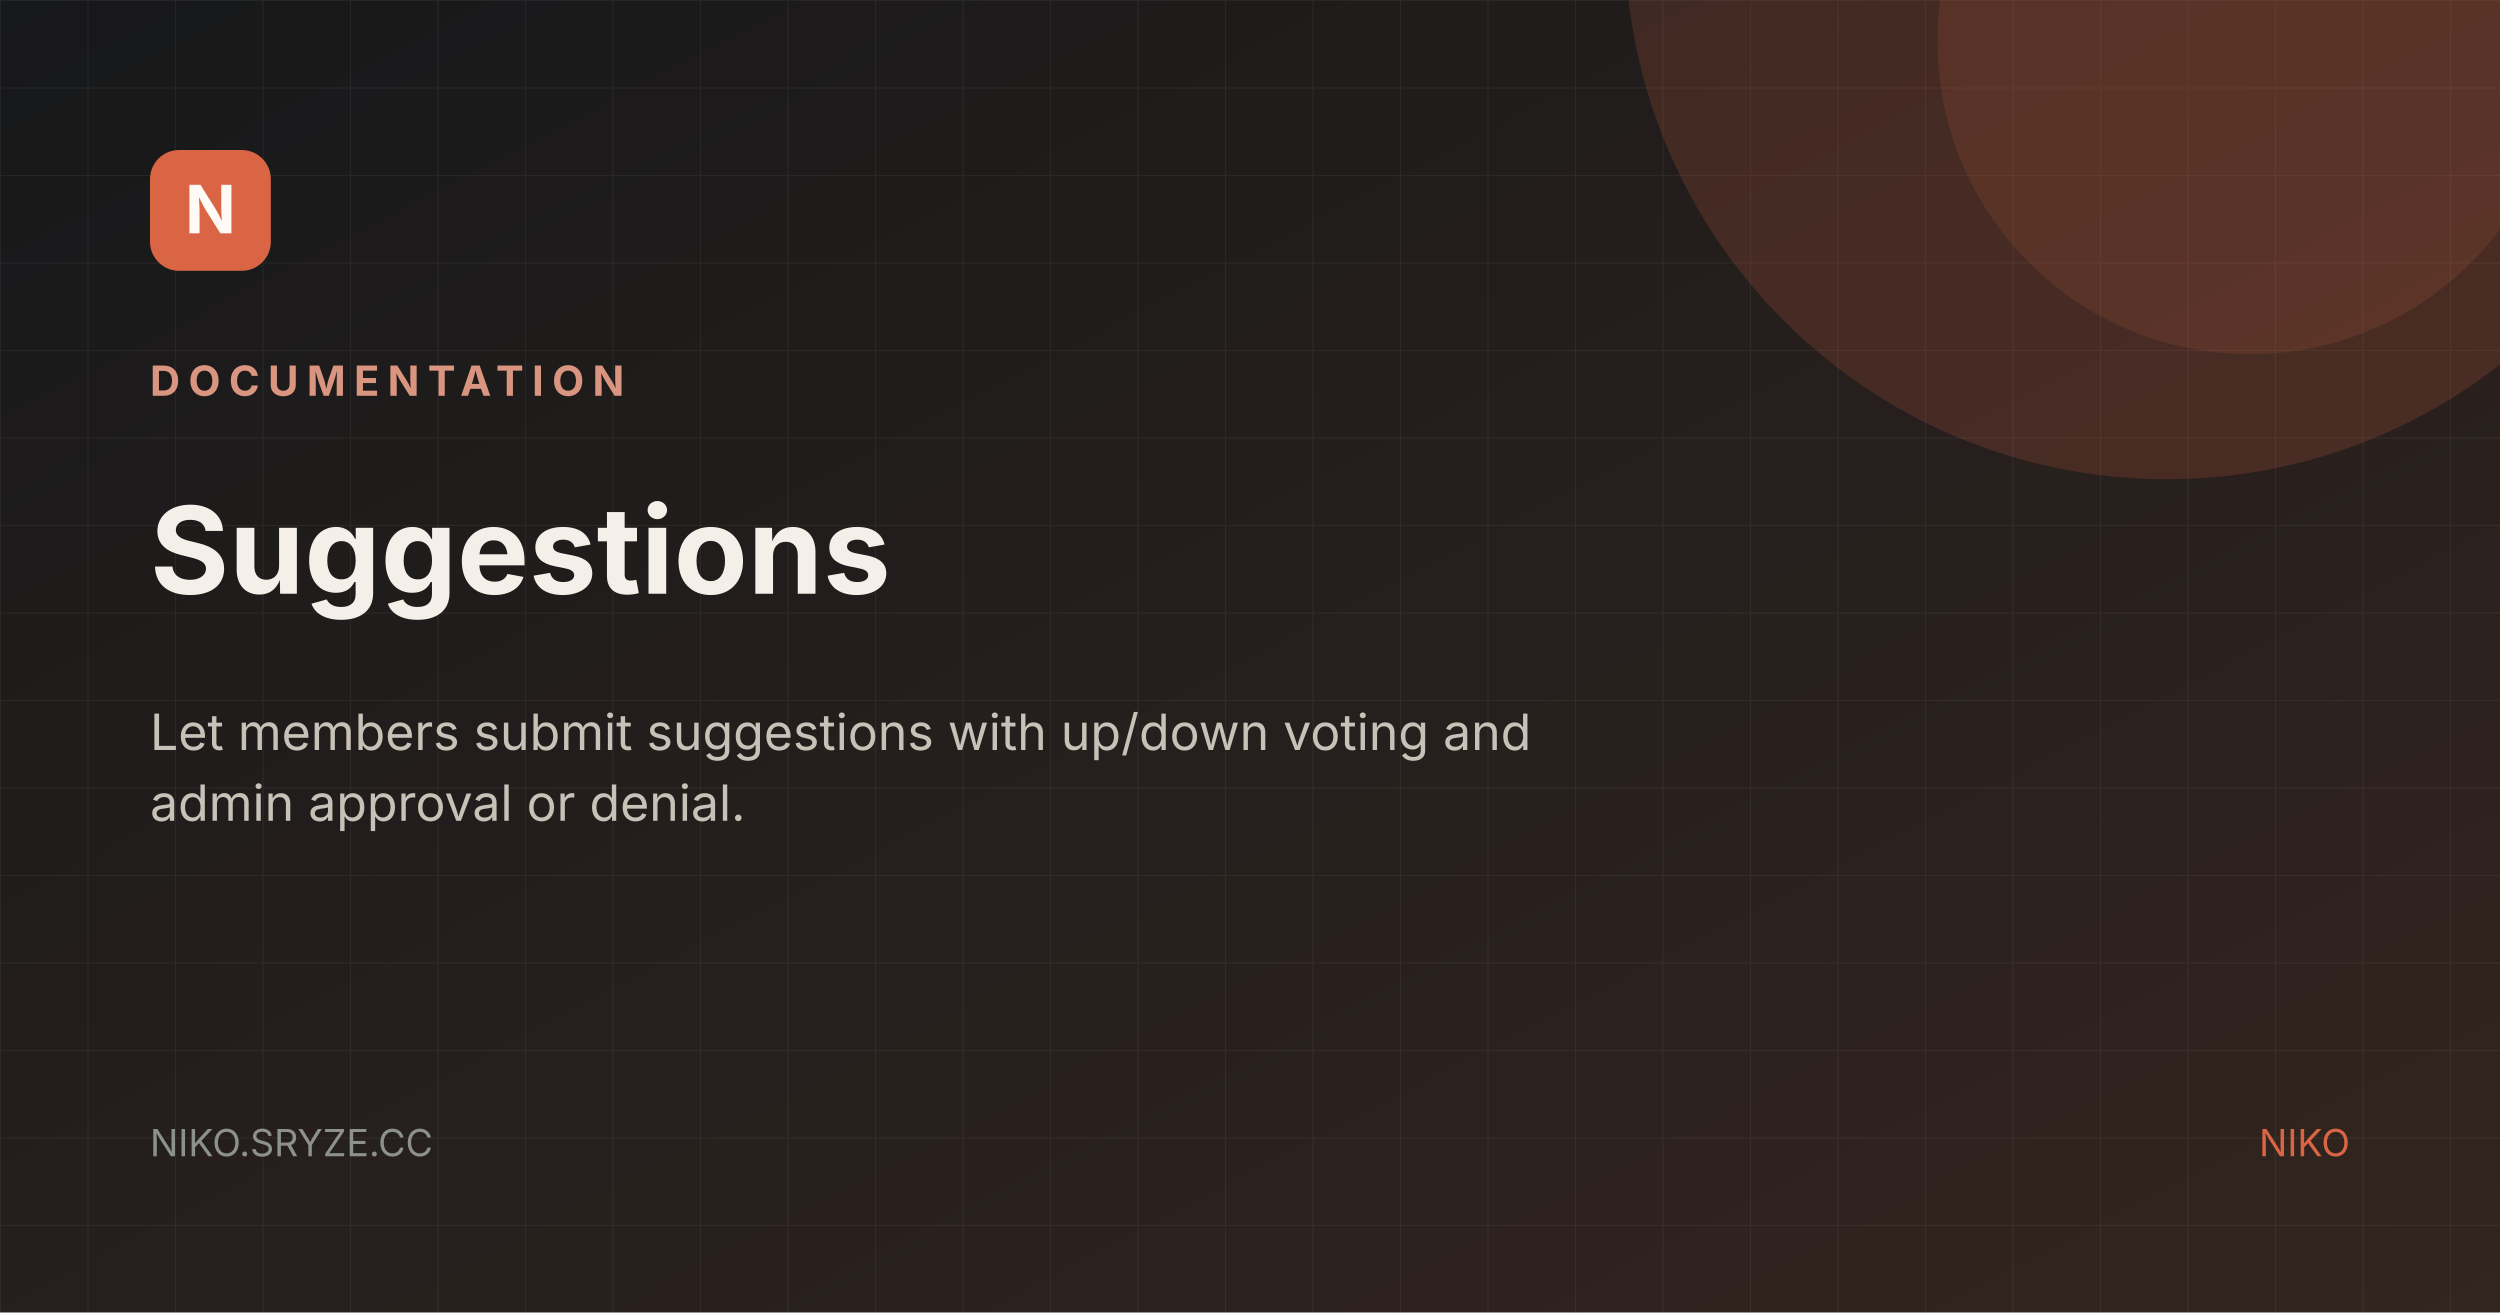
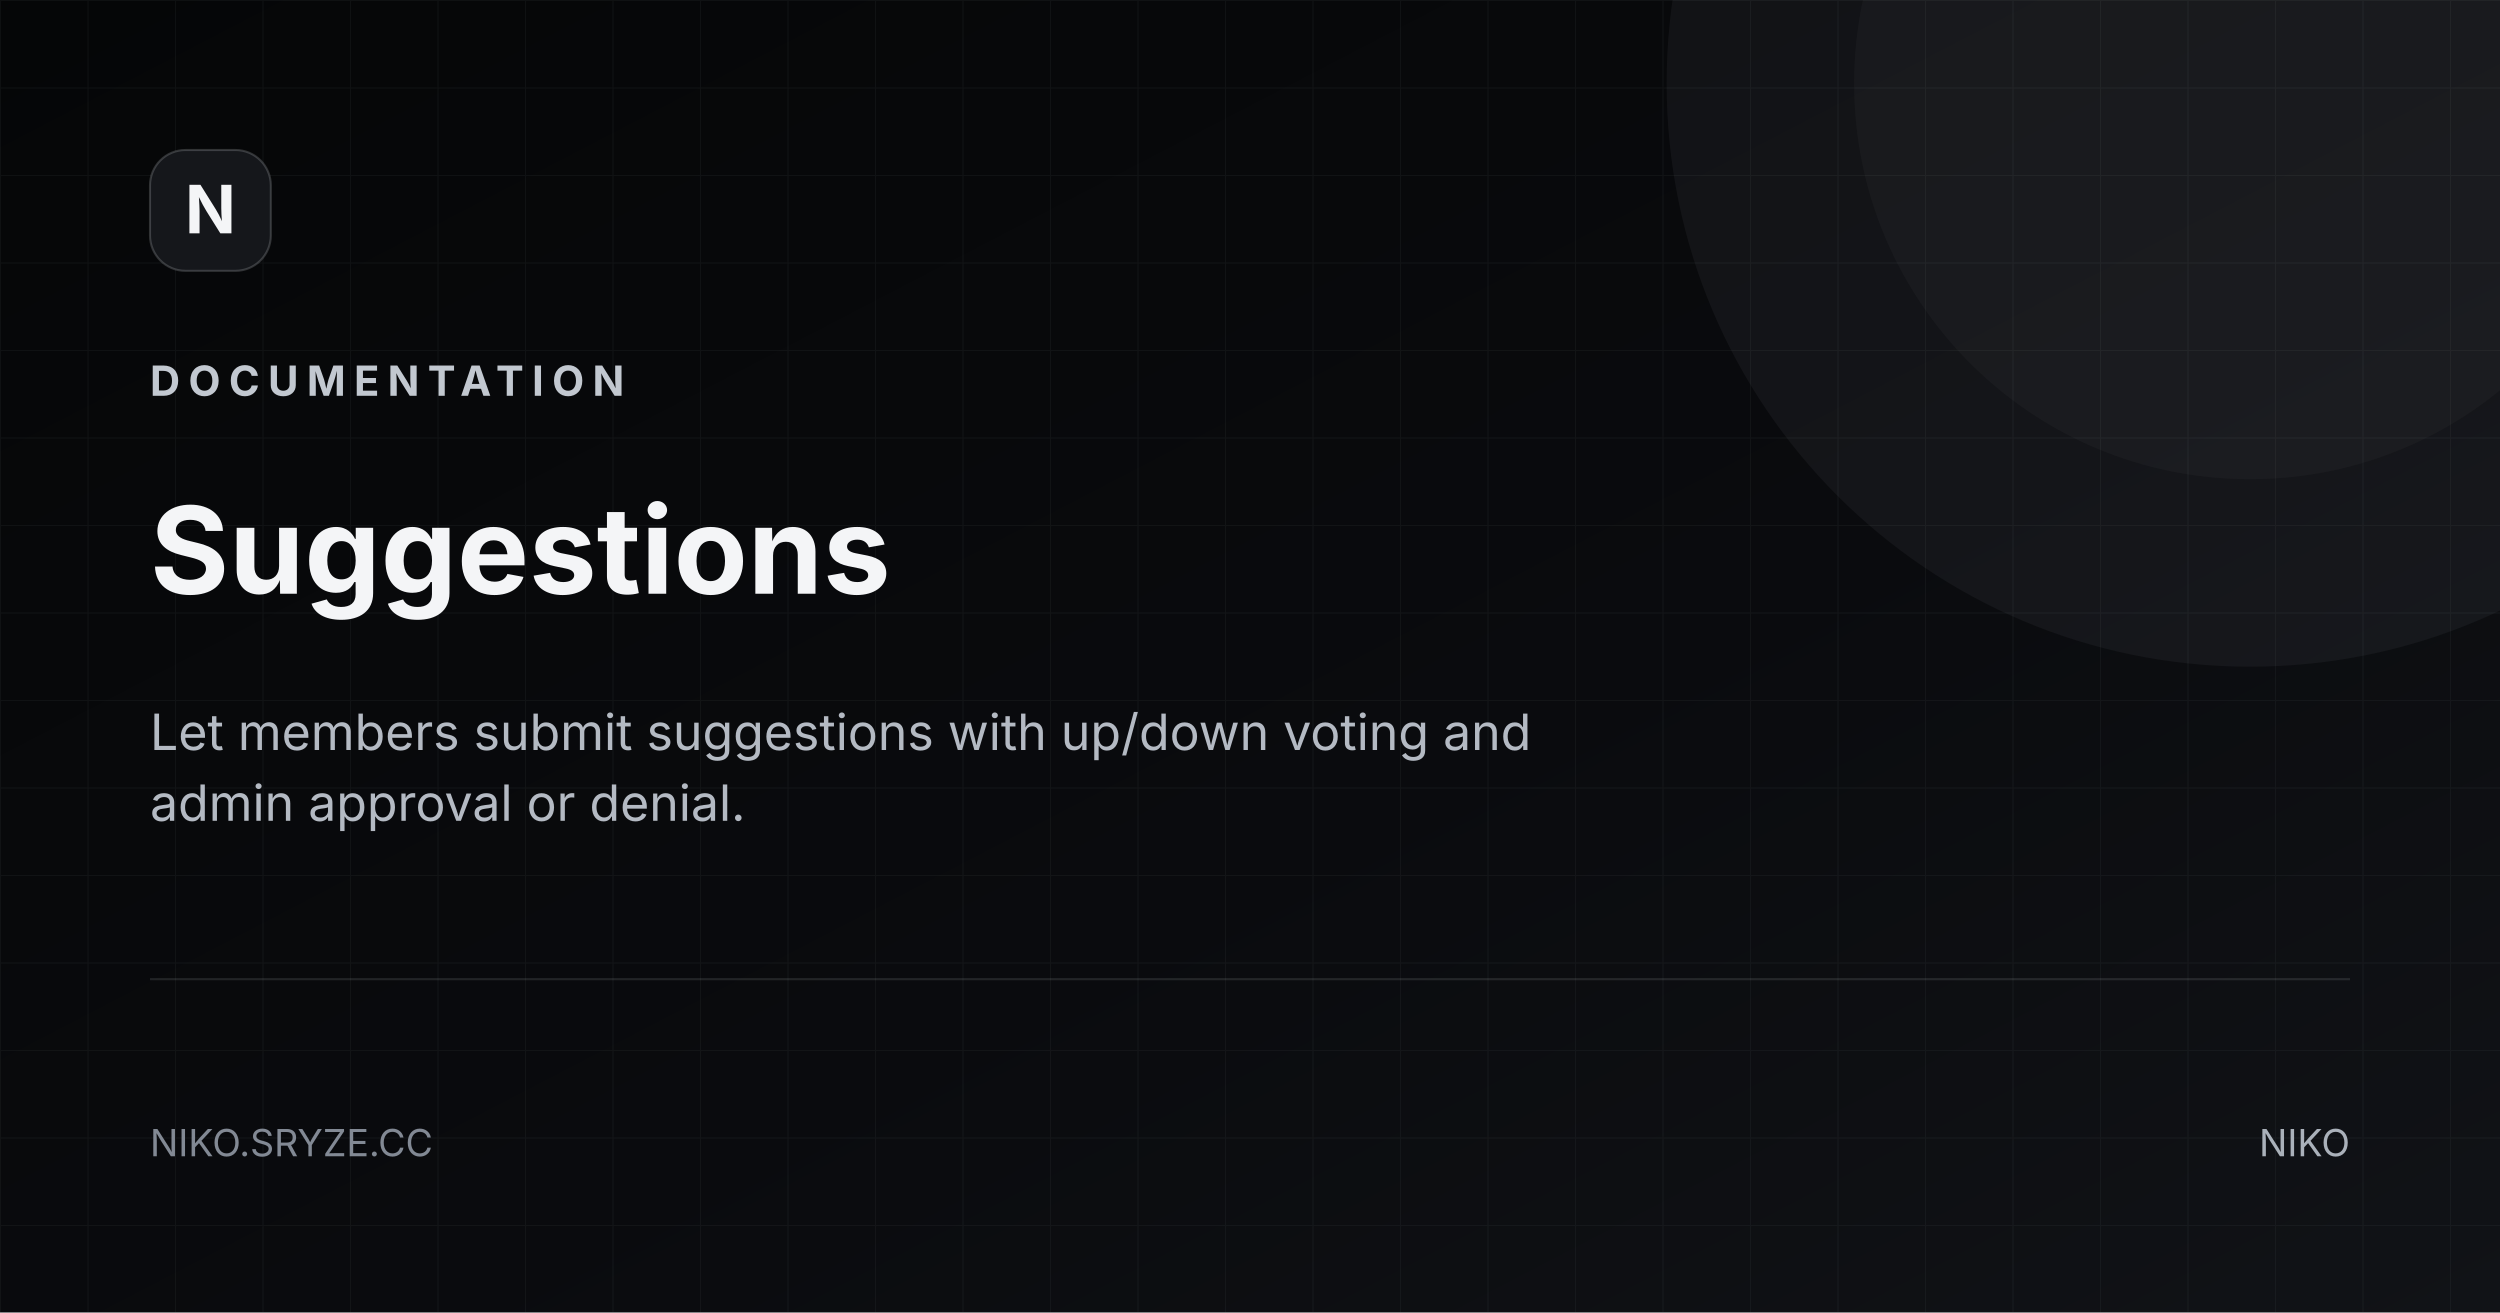
<svg xmlns="http://www.w3.org/2000/svg" width="1200" height="630" viewBox="0 0 1200 630">
  <defs>
    <linearGradient id="bg" x1="0" y1="0" x2="1" y2="1">
-       <stop stop-color="#17181a" />
-       <stop offset="1" stop-color="#33251f" />
+       <stop stop-color="#050607" />
+       <stop offset=".58" stop-color="#0a0b0e" />
+       <stop offset="1" stop-color="#111317" />
    </linearGradient>
    <pattern id="grid" width="42" height="42" patternUnits="userSpaceOnUse">
-       <path d="M42 0H0V42" fill="none" stroke="#f4f0e9" stroke-opacity=".06" />
+       <path d="M42 0H0V42" fill="none" stroke="#dce1e8" stroke-opacity=".045" />
    </pattern>
  </defs>
  <rect width="1200" height="630" fill="url(#bg)" />
  <rect width="1200" height="630" fill="url(#grid)" />
-   <circle cx="1040" cy="-30" r="260" fill="#d96545" fill-opacity=".18" />
-   <circle cx="1080" cy="20" r="150" fill="#d96545" fill-opacity=".14" />
-   <rect x="72" y="72" width="58" height="58" rx="14" fill="#d96545" />
-   <text x="101" y="112" text-anchor="middle" fill="#fffaf5" font-family="Inter,sans-serif" font-size="32" font-weight="700">N</text>
-   <text x="72" y="190" fill="#d9957f" font-family="Inter,sans-serif" font-size="20" font-weight="700" letter-spacing="4">DOCUMENTATION</text>
-   <text x="72" y="285" fill="#f4f0e9" font-family="Inter,sans-serif" font-size="58" font-weight="700">Suggestions</text>
-   <text x="72" y="360" fill="#c8c1b8" font-family="Inter,sans-serif" font-size="24">Let members submit suggestions with up/down voting and</text>
-   <text x="72" y="394" fill="#c8c1b8" font-family="Inter,sans-serif" font-size="24">admin approval or denial.</text>
-   <text x="72" y="555" fill="#8c918e" font-family="Inter,sans-serif" font-size="18">NIKO.SRYZE.CC</text>
-   <text x="1128" y="555" text-anchor="end" fill="#d96545" font-family="Inter,sans-serif" font-size="18">NIKO</text>
+   <circle cx="1080" cy="40" r="280" fill="#aab1ba" fill-opacity=".065" />
+   <circle cx="1080" cy="40" r="190" fill="#d5d9df" fill-opacity=".035" />
+   <path d="M72 470H1128" stroke="#dce1e8" stroke-opacity=".12" />
+   <rect x="72" y="72" width="58" height="58" rx="17" fill="#15171b" stroke="#dce1e8" stroke-opacity=".2" />
+   <text x="101" y="112" text-anchor="middle" fill="#f4f5f7" font-family="Inter,sans-serif" font-size="32" font-weight="700">N</text>
+   <text x="72" y="190" fill="#c2c8d0" font-family="Inter,sans-serif" font-size="20" font-weight="700" letter-spacing="4">DOCUMENTATION</text>
+   <text x="72" y="285" fill="#f4f5f7" font-family="Inter,sans-serif" font-size="58" font-weight="700">Suggestions</text>
+   <text x="72" y="360" fill="#b4bac3" font-family="Inter,sans-serif" font-size="24">Let members submit suggestions with up/down voting and</text>
+   <text x="72" y="394" fill="#b4bac3" font-family="Inter,sans-serif" font-size="24">admin approval or denial.</text>
+   <text x="72" y="555" fill="#828994" font-family="Inter,sans-serif" font-size="18">NIKO.SRYZE.CC</text>
+   <text x="1128" y="555" text-anchor="end" fill="#aab1ba" font-family="Inter,sans-serif" font-size="18">NIKO</text>
</svg>
